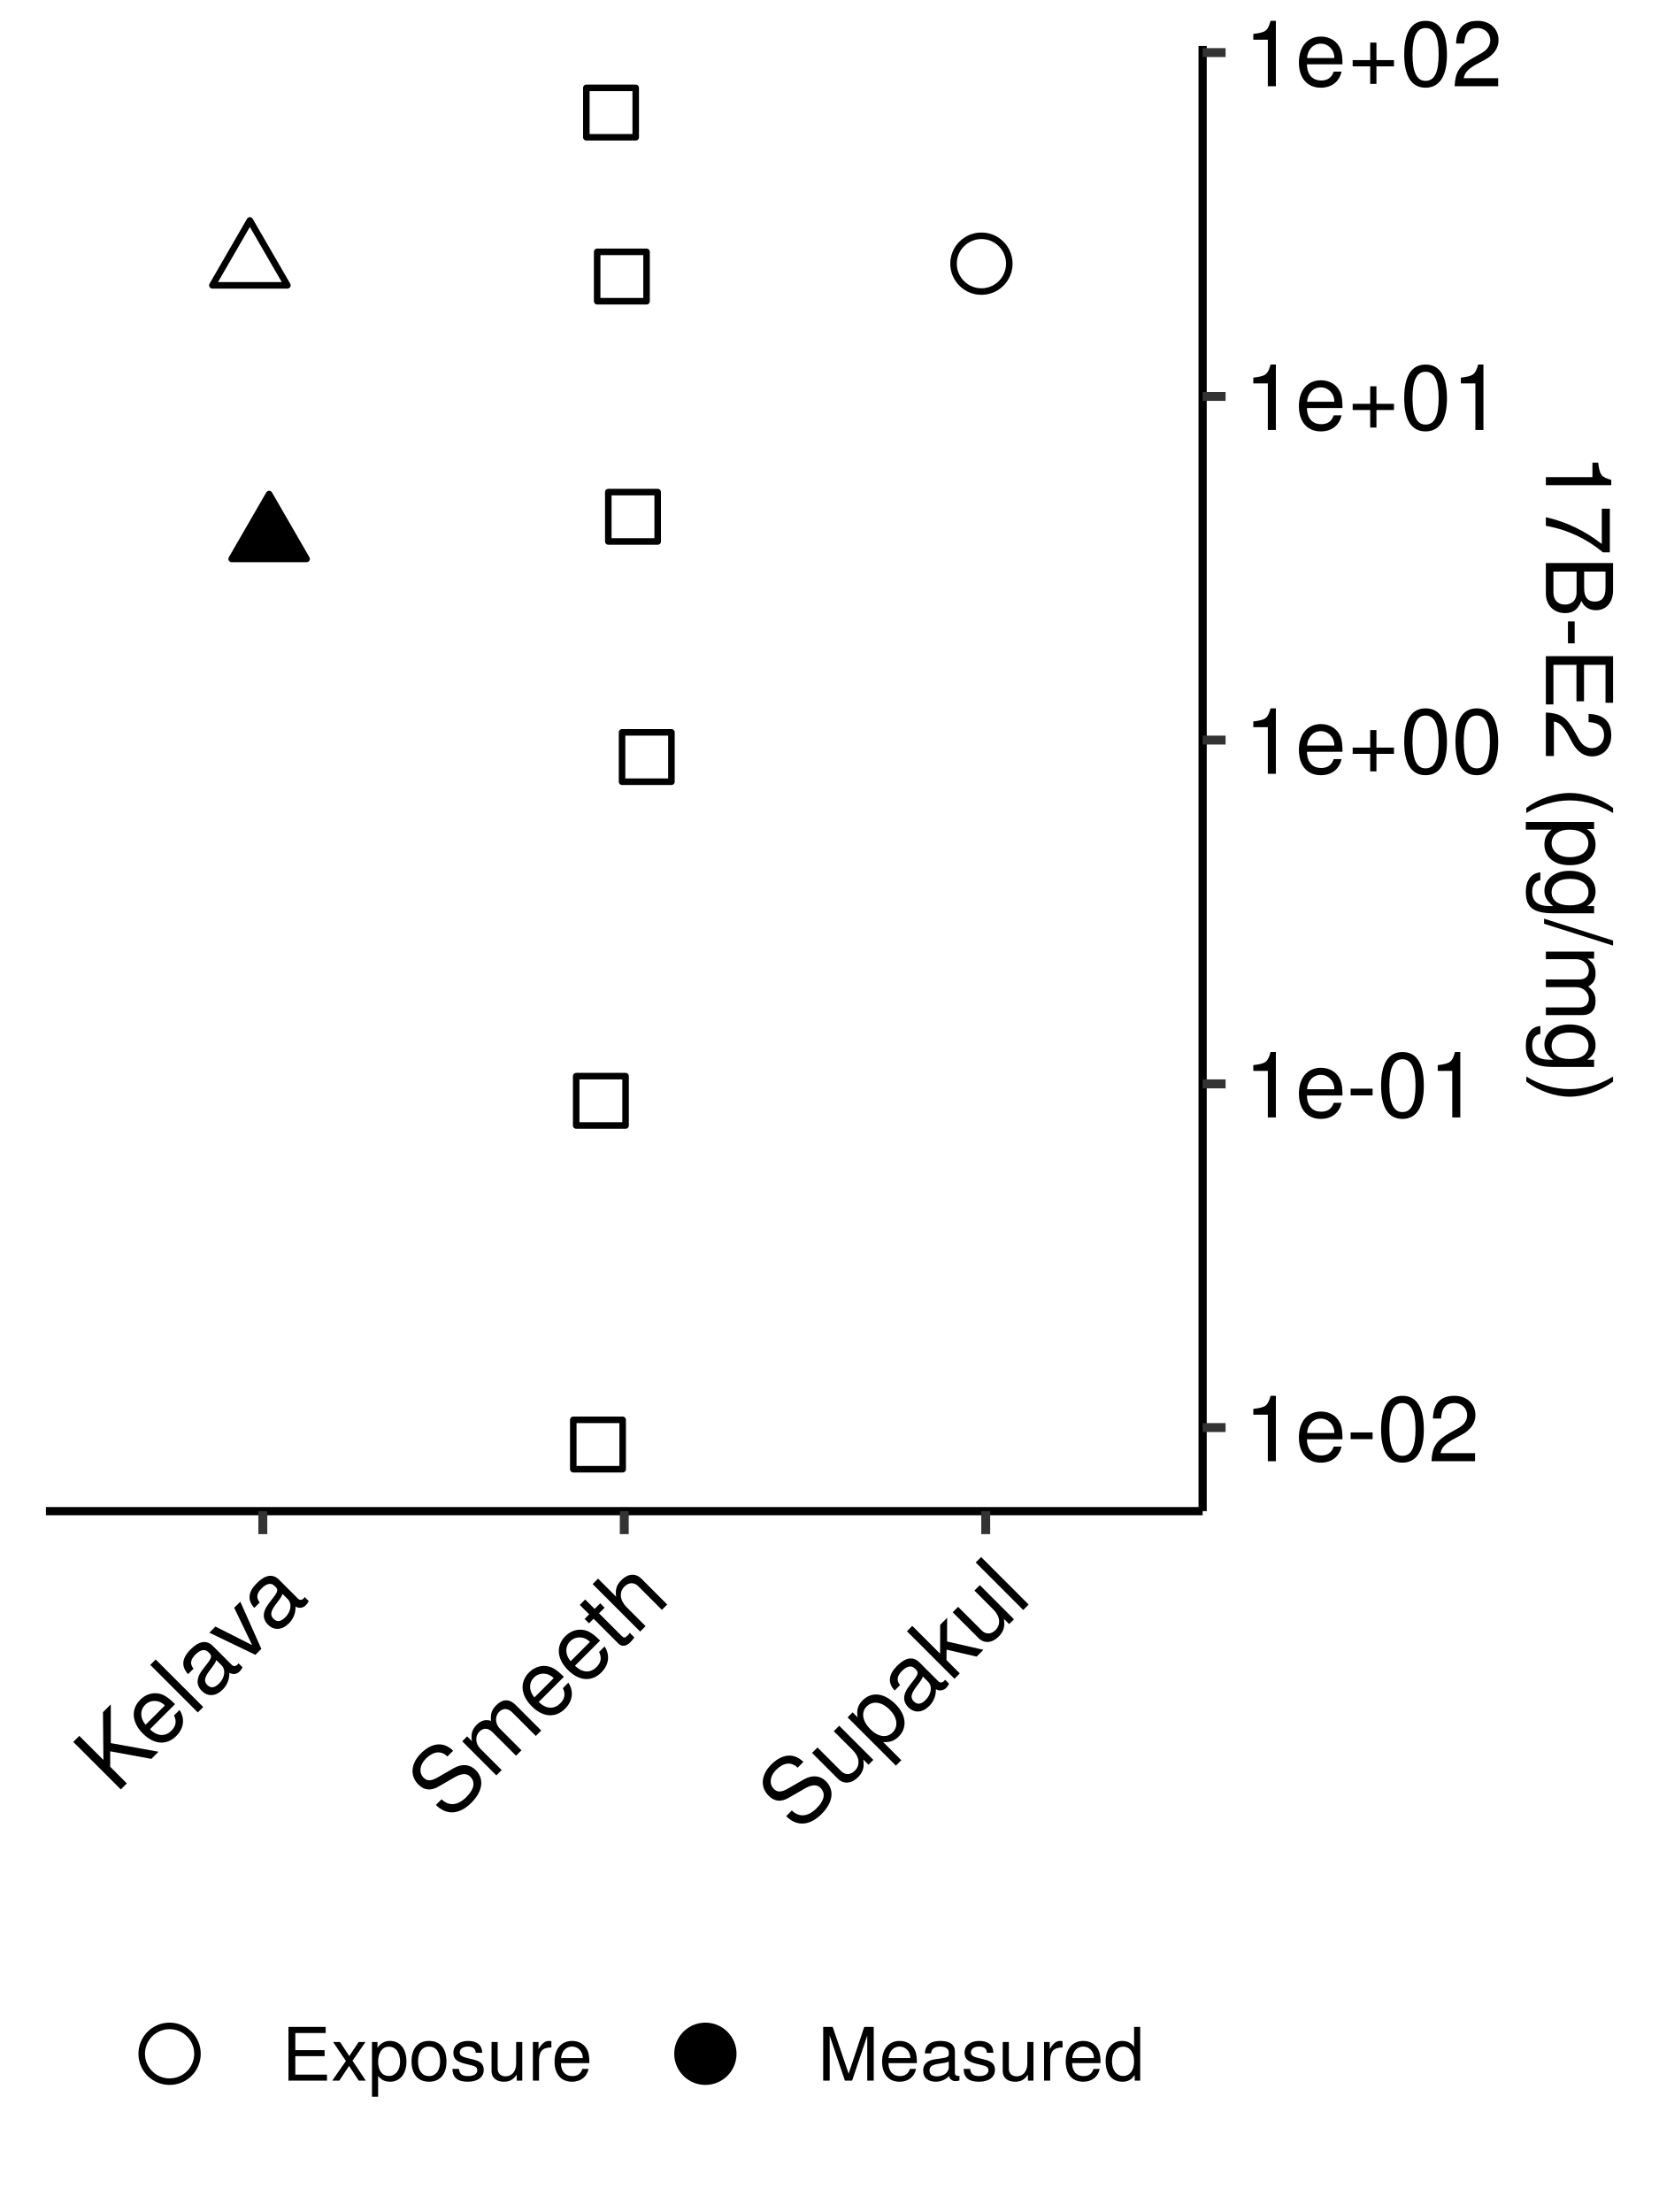
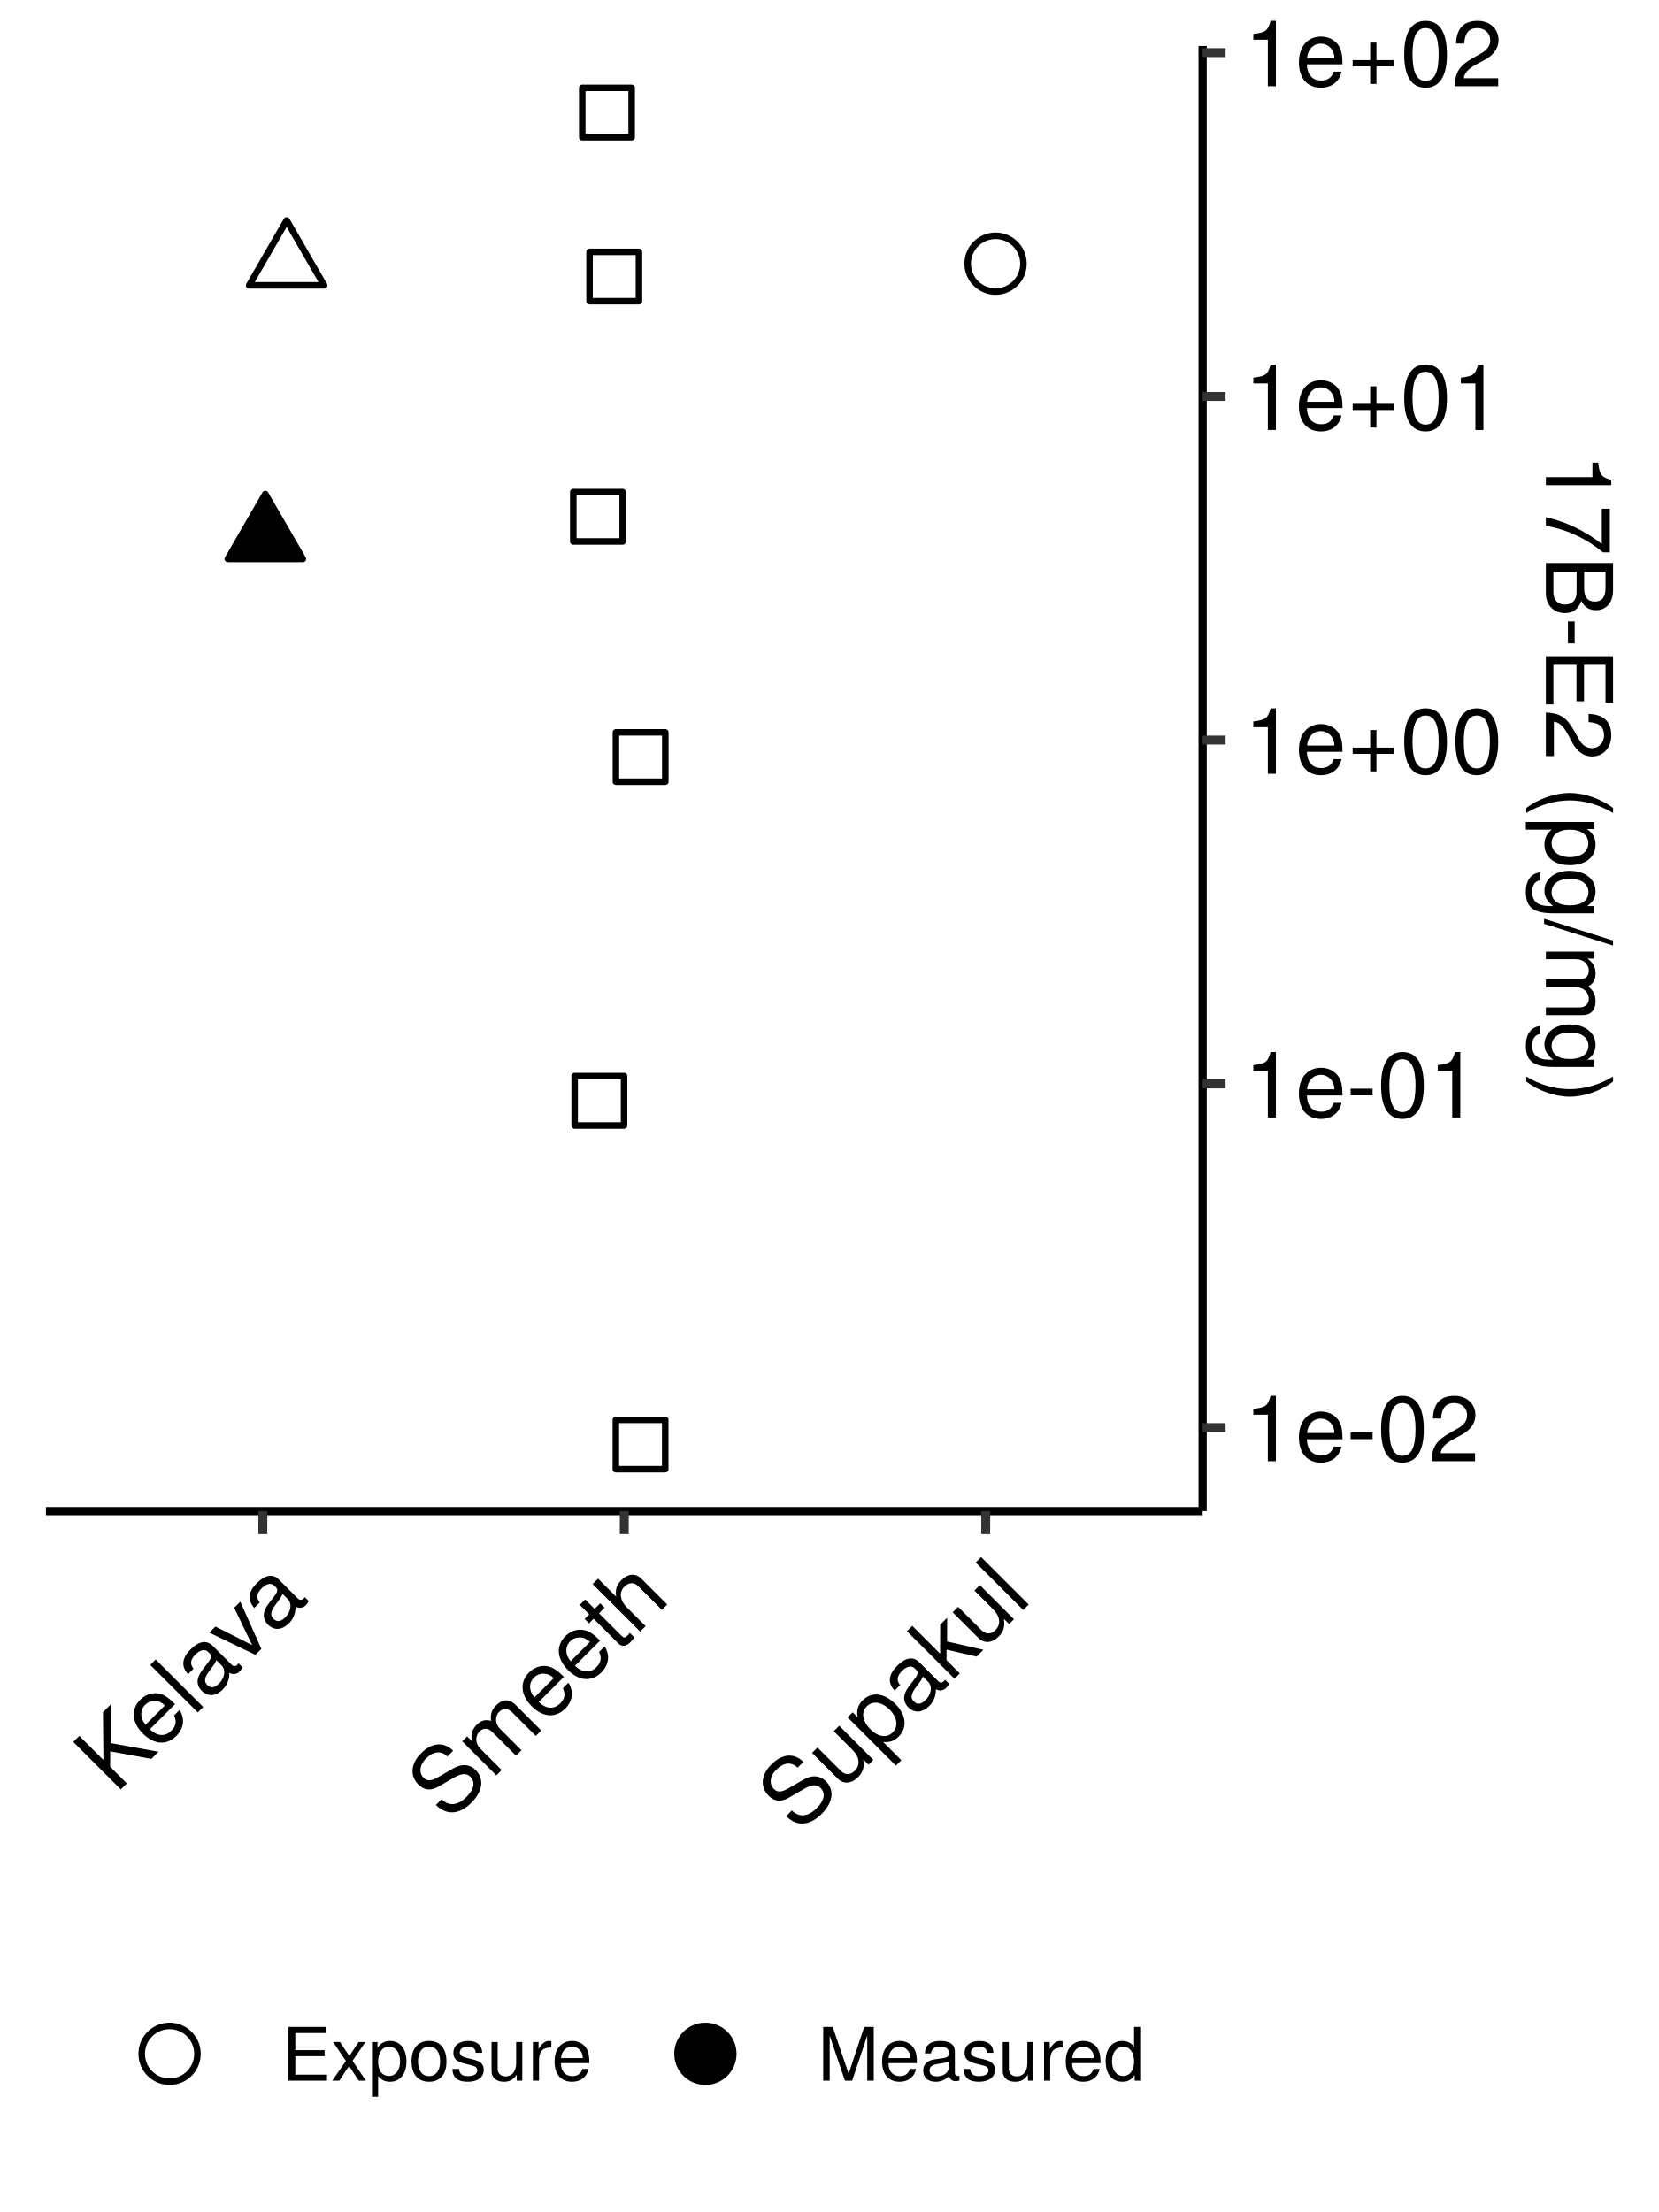
<svg xmlns="http://www.w3.org/2000/svg" class="svglite" width="216.00pt" height="288.00pt" viewBox="0 0 216.00 288.00">
  <defs>
    <style type="text/css">
    .svglite line, .svglite polyline, .svglite polygon, .svglite path, .svglite rect, .svglite circle {
      fill: none;
      stroke: #000000;
      stroke-linecap: round;
      stroke-linejoin: round;
      stroke-miterlimit: 10.00;
    }
    .svglite text {
      white-space: pre;
    }
  </style>
  </defs>
  <rect width="100%" height="100%" style="stroke: none; fill: #FFFFFF;" />
  <defs>
    <clipPath id="cpMC4wMHwyMTYuMDB8MC4wMHwyODguMDA=">
      <rect x="0.00" y="0.00" width="216.00" height="288.00" />
    </clipPath>
  </defs>
  <g clip-path="url(#cpMC4wMHwyMTYuMDB8MC4wMHwyODguMDA=)">
    <rect x="0.00" y="0.00" width="216.00" height="288.00" style="stroke-width: 1.16; stroke: #FFFFFF; fill: #FFFFFF;" />
  </g>
  <defs>
    <clipPath id="cpNS45OHwxNTYuNTh8NS45OHwxOTYuNzU=">
      <rect x="5.98" y="5.98" width="150.60" height="190.77" />
    </clipPath>
  </defs>
  <g clip-path="url(#cpNS45OHwxNTYuNTh8NS45OHwxOTYuNzU=)">
    <rect x="5.98" y="5.98" width="150.60" height="190.77" style="stroke-width: 1.16; stroke: none; fill: #FFFFFF;" />
-     <circle cx="127.78" cy="34.33" r="3.63" style="stroke-width: 0.85; fill: #FFFFFF;" />
-     <rect x="74.64" y="184.86" width="6.43" height="6.43" style="stroke-width: 0.85; fill: #FFFFFF;" />
-     <rect x="75.02" y="140.11" width="6.43" height="6.43" style="stroke-width: 0.85; fill: #FFFFFF;" />
-     <rect x="80.99" y="95.35" width="6.43" height="6.43" style="stroke-width: 0.85; fill: #FFFFFF;" />
-     <rect x="79.20" y="64.07" width="6.43" height="6.43" style="stroke-width: 0.85; fill: #FFFFFF;" />
-     <rect x="77.75" y="32.79" width="6.43" height="6.43" style="stroke-width: 0.85; fill: #FFFFFF;" />
-     <rect x="76.34" y="11.44" width="6.43" height="6.43" style="stroke-width: 0.85; fill: #FFFFFF;" />
-     <polygon points="32.53,28.70 37.42,37.15 27.65,37.15 " style="stroke-width: 0.85; fill: #FFFFFF;" />
-     <polygon points="35.04,64.32 39.92,72.77 30.16,72.77 " style="stroke-width: 0.85; fill: #000000;" />
+     <circle cx="129.62" cy="34.33" r="3.63" style="stroke-width: 0.85; fill: #FFFFFF;" />
+     <rect x="80.18" y="184.86" width="6.43" height="6.43" style="stroke-width: 0.85; fill: #FFFFFF;" />
+     <rect x="74.82" y="140.11" width="6.43" height="6.43" style="stroke-width: 0.85; fill: #FFFFFF;" />
+     <rect x="80.19" y="95.35" width="6.43" height="6.43" style="stroke-width: 0.85; fill: #FFFFFF;" />
+     <rect x="74.64" y="64.07" width="6.43" height="6.43" style="stroke-width: 0.85; fill: #FFFFFF;" />
+     <rect x="76.76" y="32.79" width="6.43" height="6.43" style="stroke-width: 0.85; fill: #FFFFFF;" />
+     <rect x="75.81" y="11.44" width="6.43" height="6.43" style="stroke-width: 0.85; fill: #FFFFFF;" />
+     <polygon points="37.32,28.70 42.20,37.15 32.44,37.15 " style="stroke-width: 0.85; fill: #FFFFFF;" />
+     <polygon points="34.54,64.32 39.43,72.77 29.66,72.77 " style="stroke-width: 0.85; fill: #000000;" />
  </g>
  <g clip-path="url(#cpMC4wMHwyMTYuMDB8MC4wMHwyODguMDA=)">
    <polyline points="156.58,196.75 156.58,5.98 " style="stroke-width: 1.07; stroke-linecap: butt;" />
    <polyline points="159.57,185.87 156.58,185.87 " style="stroke-width: 1.16; stroke: #333333; stroke-linecap: butt;" />
    <polyline points="159.57,141.12 156.58,141.12 " style="stroke-width: 1.16; stroke: #333333; stroke-linecap: butt;" />
    <polyline points="159.57,96.36 156.58,96.36 " style="stroke-width: 1.16; stroke: #333333; stroke-linecap: butt;" />
    <polyline points="159.57,51.61 156.58,51.61 " style="stroke-width: 1.16; stroke: #333333; stroke-linecap: butt;" />
    <polyline points="159.57,6.85 156.58,6.85 " style="stroke-width: 1.16; stroke: #333333; stroke-linecap: butt;" />
    <text x="161.96" y="190.25" style="font-size: 12.00px; font-weight: 0; font-family: &quot;TeX Gyre Heros&quot;;" textLength="30.69px" lengthAdjust="spacingAndGlyphs">1e-02</text>
    <text x="161.96" y="145.49" style="font-size: 12.00px; font-weight: 0; font-family: &quot;TeX Gyre Heros&quot;;" textLength="30.69px" lengthAdjust="spacingAndGlyphs">1e-01</text>
    <text x="161.96" y="100.74" style="font-size: 12.00px; font-weight: 0; font-family: &quot;TeX Gyre Heros&quot;;" textLength="33.70px" lengthAdjust="spacingAndGlyphs">1e+00</text>
    <text x="161.96" y="55.98" style="font-size: 12.00px; font-weight: 0; font-family: &quot;TeX Gyre Heros&quot;;" textLength="33.70px" lengthAdjust="spacingAndGlyphs">1e+01</text>
    <text x="161.96" y="11.23" style="font-size: 12.00px; font-weight: 0; font-family: &quot;TeX Gyre Heros&quot;;" textLength="33.70px" lengthAdjust="spacingAndGlyphs">1e+02</text>
    <polyline points="5.98,196.75 156.58,196.75 " style="stroke-width: 1.07; stroke-linecap: butt;" />
    <polyline points="34.22,199.74 34.22,196.75 " style="stroke-width: 1.16; stroke: #333333; stroke-linecap: butt;" />
    <polyline points="81.28,199.74 81.28,196.75 " style="stroke-width: 1.16; stroke: #333333; stroke-linecap: butt;" />
    <polyline points="128.34,199.74 128.34,196.75 " style="stroke-width: 1.16; stroke: #333333; stroke-linecap: butt;" />
    <text transform="translate(40.40,208.31) rotate(-45)" text-anchor="end" style="font-size: 12.00px; font-weight: 0; font-family: &quot;TeX Gyre Heros&quot;;" textLength="36.69px" lengthAdjust="spacingAndGlyphs">Kelava</text>
    <text transform="translate(87.47,208.31) rotate(-45)" text-anchor="end" style="font-size: 12.00px; font-weight: 0; font-family: &quot;TeX Gyre Heros&quot;;" textLength="41.36px" lengthAdjust="spacingAndGlyphs">Smeeth</text>
    <text transform="translate(134.53,208.31) rotate(-45)" text-anchor="end" style="font-size: 12.00px; font-weight: 0; font-family: &quot;TeX Gyre Heros&quot;;" textLength="43.37px" lengthAdjust="spacingAndGlyphs">Supakul</text>
    <text transform="translate(201.27,101.36) rotate(90)" text-anchor="middle" style="font-size: 12.00px; font-weight: 0; font-family: &quot;TeX Gyre Heros&quot;;" textLength="84.71px" lengthAdjust="spacingAndGlyphs">17B-E2 (pg/mg)</text>
    <rect x="7.46" y="252.79" width="147.64" height="29.24" style="stroke-width: 1.16; stroke: none; fill: #FFFFFF;" />
    <circle cx="22.08" cy="267.40" r="3.63" style="stroke-width: 0.85; fill: #FFFFFF;" />
    <circle cx="91.84" cy="267.40" r="3.63" style="stroke-width: 0.85; fill: #000000;" />
    <text x="36.70" y="270.90" style="font-size: 9.60px; font-weight: 0; font-family: &quot;TeX Gyre Heros&quot;;" textLength="40.53px" lengthAdjust="spacingAndGlyphs">Exposure</text>
    <text x="106.46" y="270.90" style="font-size: 9.60px; font-weight: 0; font-family: &quot;TeX Gyre Heros&quot;;" textLength="42.66px" lengthAdjust="spacingAndGlyphs">Measured</text>
  </g>
</svg>
